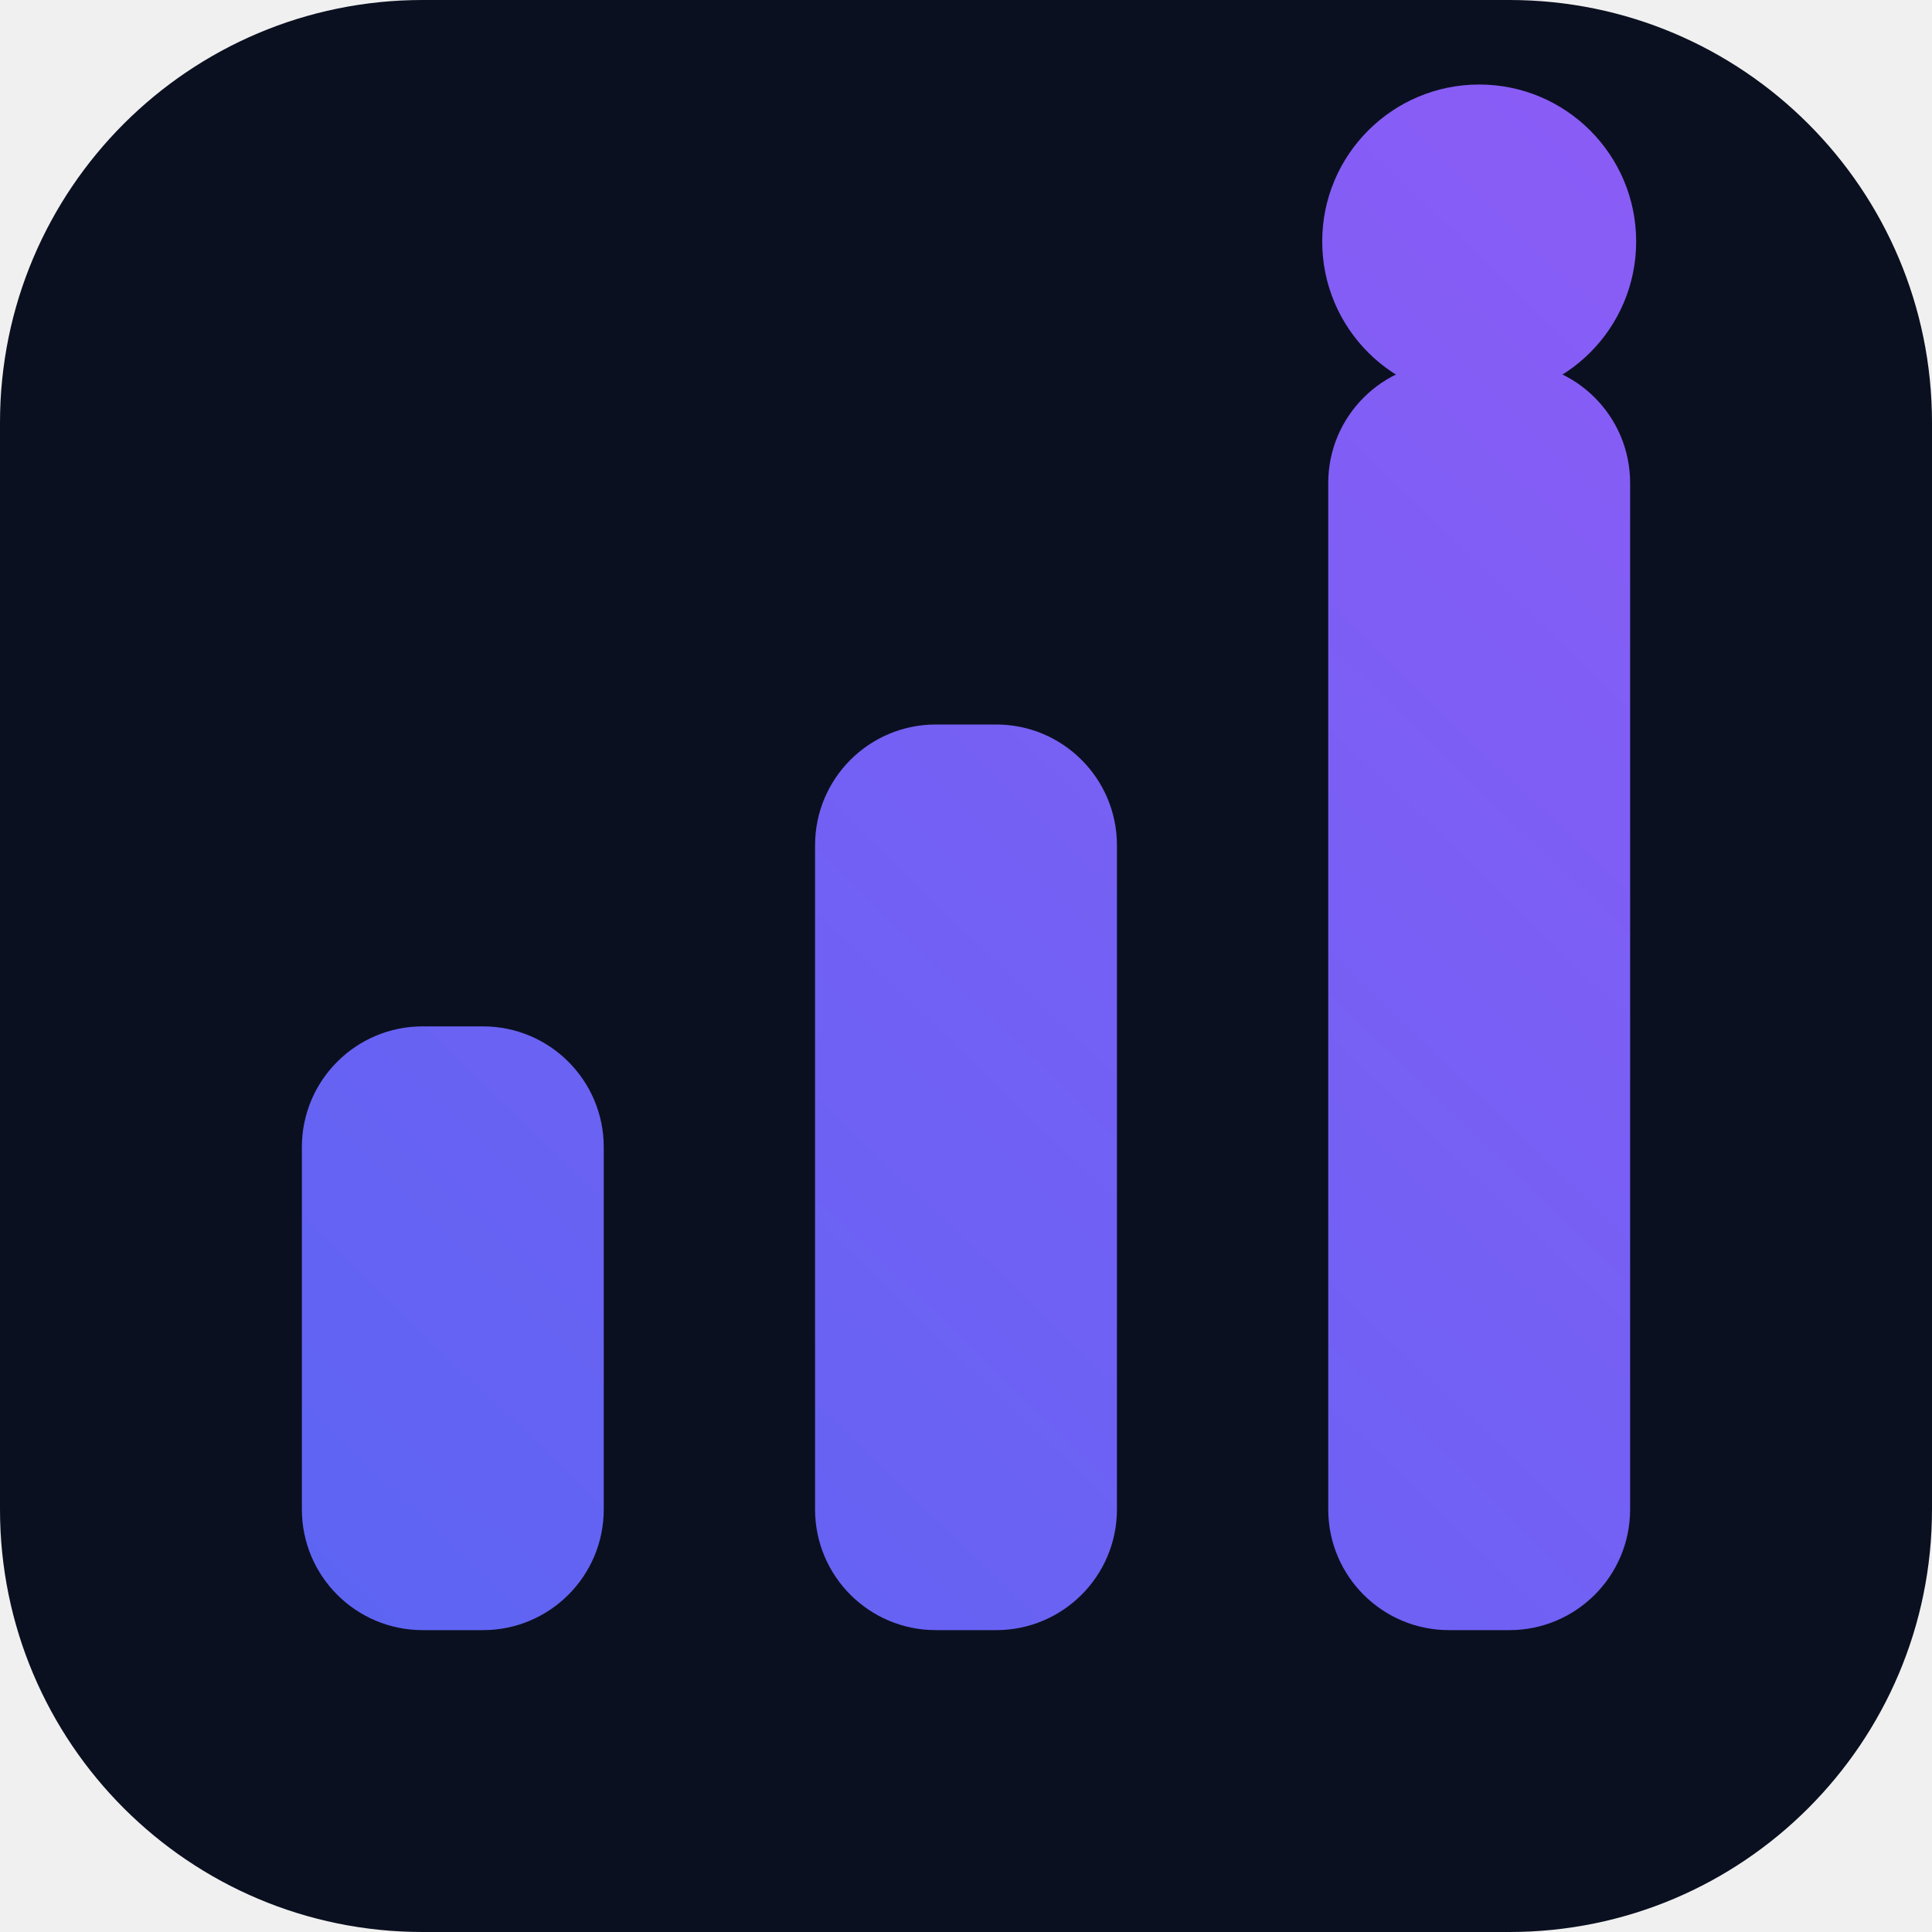
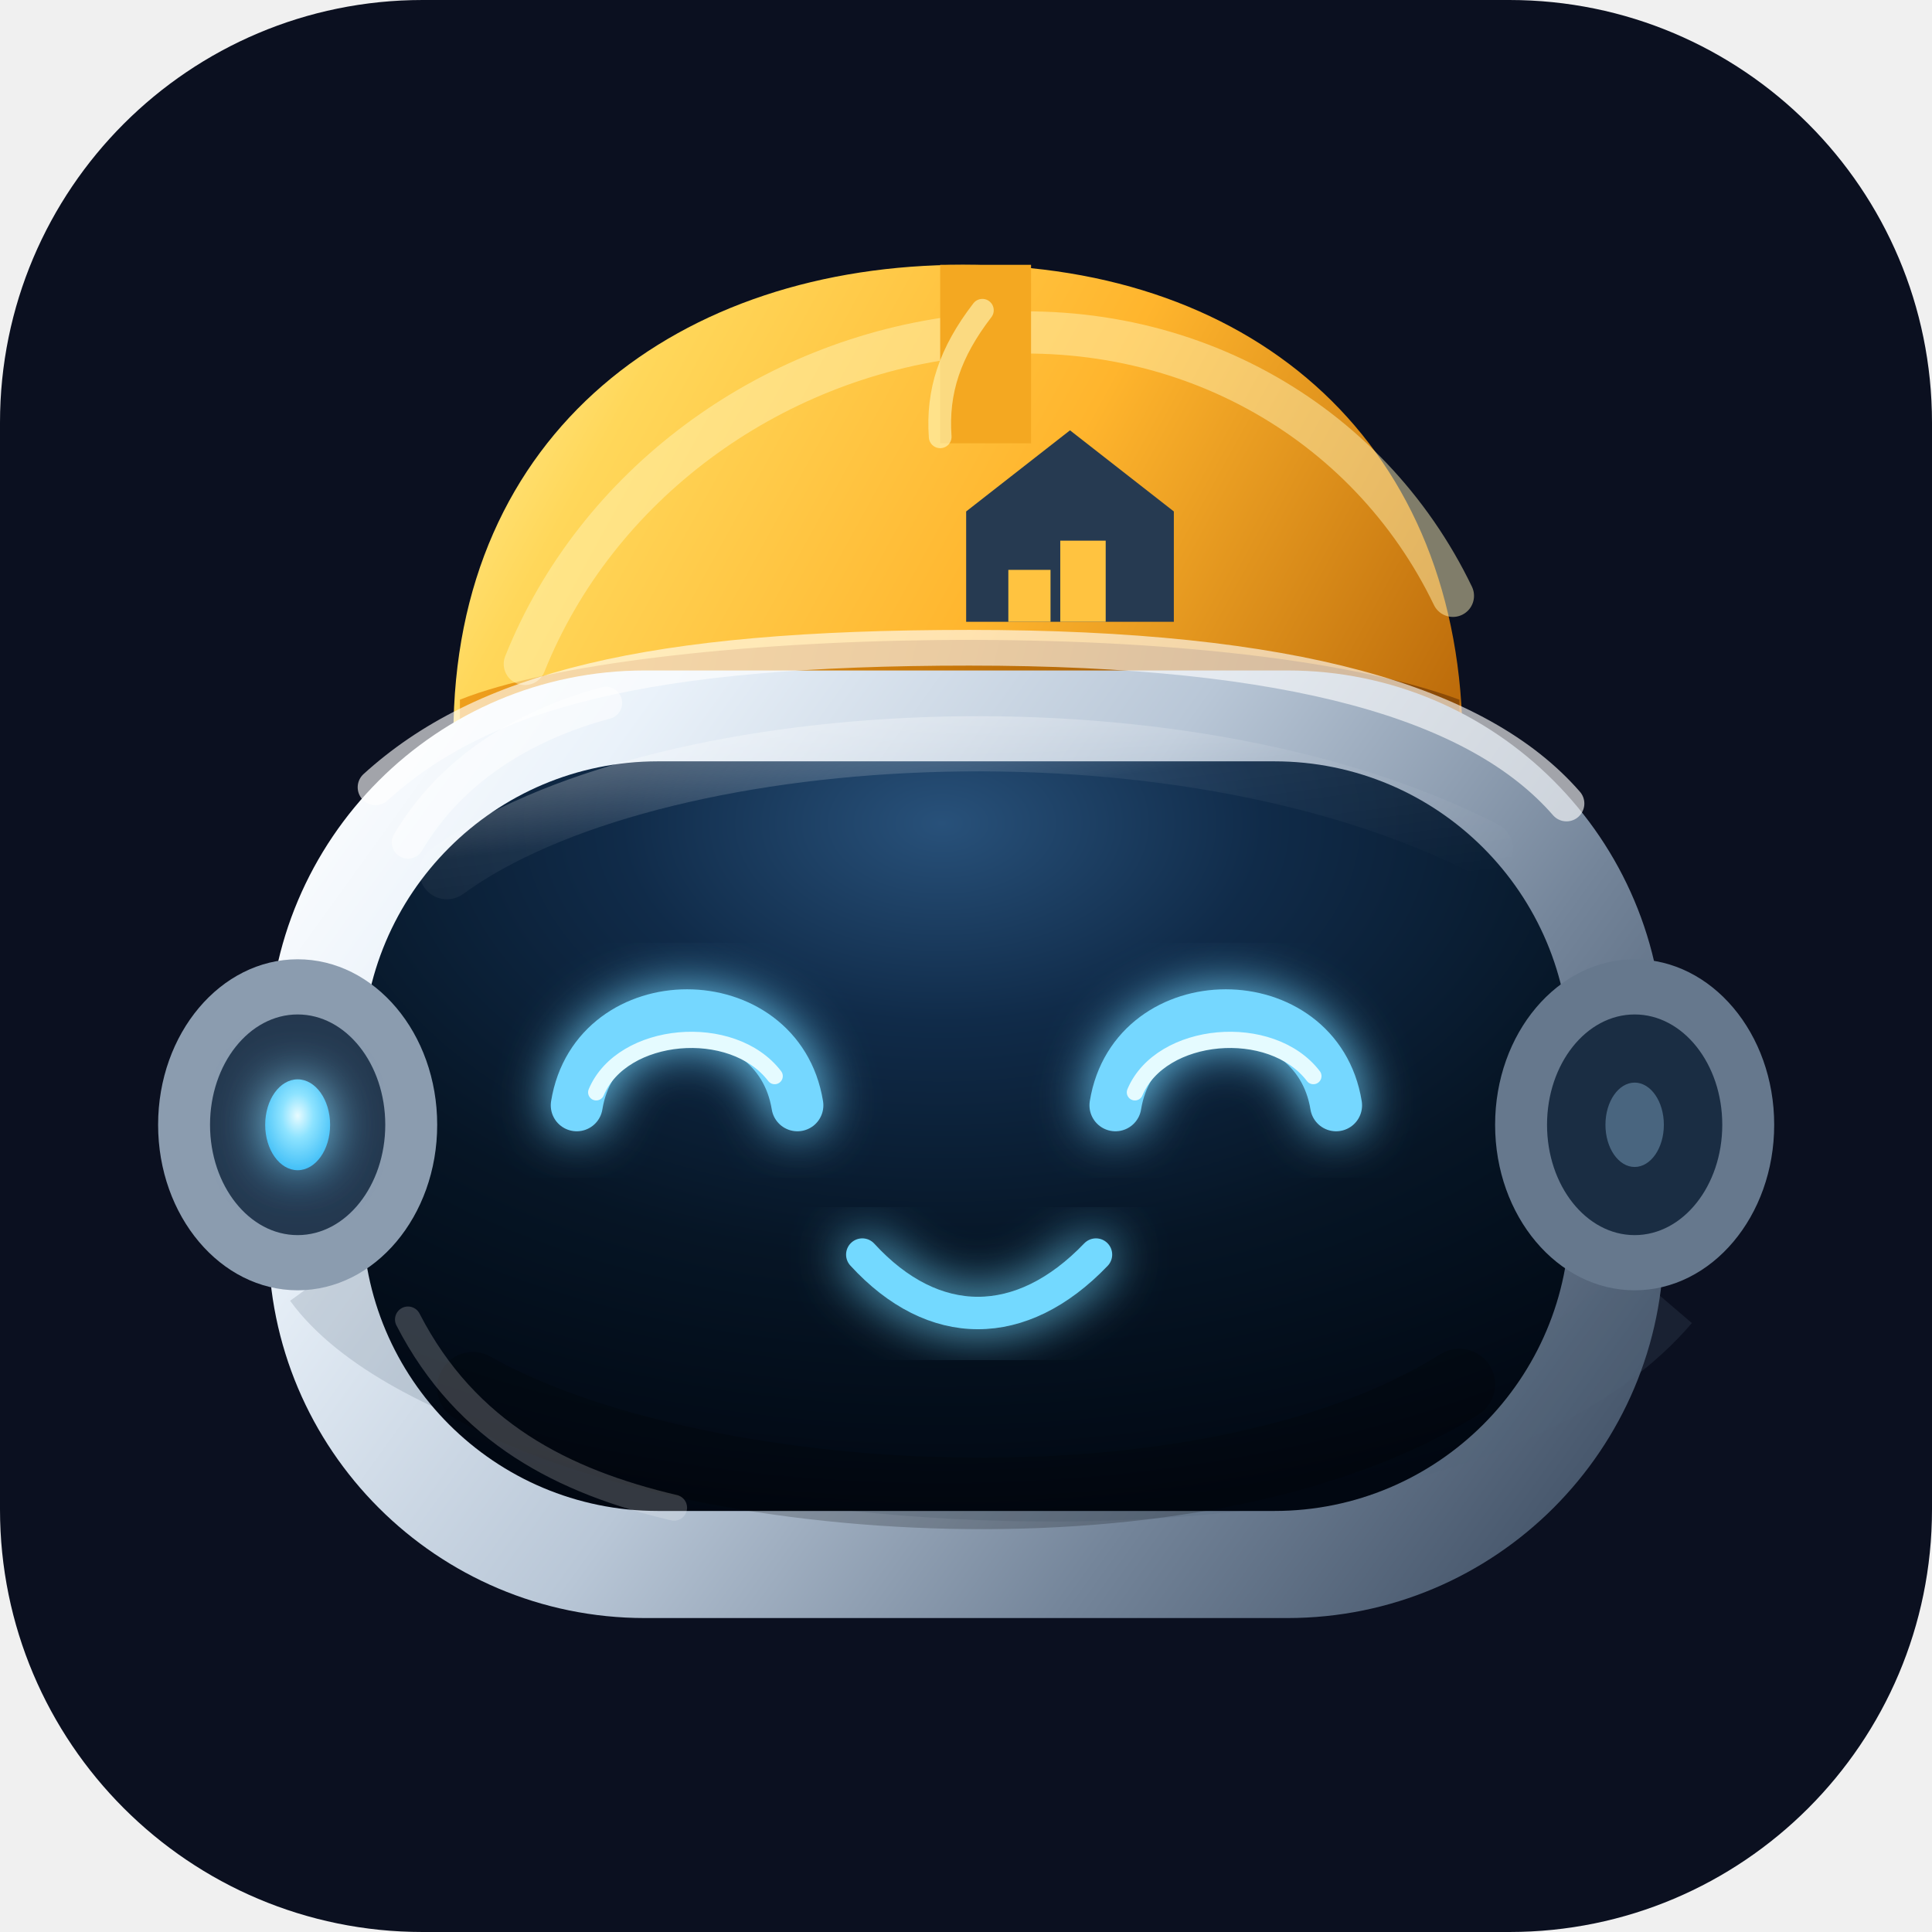
- <svg xmlns="http://www.w3.org/2000/svg" viewBox="0 0 32 32">
+ <svg xmlns="http://www.w3.org/2000/svg" viewBox="0 0 512 512" fill="none">
  <defs>
-     <linearGradient id="cb-gradient-favicon" x1="2" y1="29" x2="28" y2="2" gradientUnits="userSpaceOnUse">
-       <stop offset="0" stop-color="#5865F2" />
-       <stop offset="1" stop-color="#8B5CF6" />
+     <linearGradient id="helmet" x1="110" y1="50" x2="420" y2="220" gradientUnits="userSpaceOnUse">
+       <stop stop-color="#FFF4A5" />
+       <stop offset=".22" stop-color="#FFD75A" />
+       <stop offset=".58" stop-color="#FFB52D" />
+       <stop offset="1" stop-color="#B96809" />
+     </linearGradient>
+     <linearGradient id="helmetSide" x1="130" y1="120" x2="400" y2="190" gradientUnits="userSpaceOnUse">
+       <stop stop-color="#F2A21E" />
+       <stop offset=".55" stop-color="#C9780A" />
+       <stop offset="1" stop-color="#8C4B06" />
+     </linearGradient>
+     <linearGradient id="chrome" x1="95" y1="160" x2="470" y2="430" gradientUnits="userSpaceOnUse">
+       <stop stop-color="#FFFFFF" />
+       <stop offset=".18" stop-color="#EAF2FA" />
+       <stop offset=".48" stop-color="#B9C7D7" />
+       <stop offset=".76" stop-color="#74859A" />
+       <stop offset="1" stop-color="#46566B" />
+     </linearGradient>
+     <linearGradient id="chromeEdge" x1="100" y1="170" x2="460" y2="400" gradientUnits="userSpaceOnUse">
+       <stop stop-color="#FFFFFF" />
+       <stop offset=".4" stop-color="#C8D7E7" />
+       <stop offset="1" stop-color="#62758B" />
+     </linearGradient>
+     <radialGradient id="visor" cx="48%" cy="8%" r="95%">
+       <stop stop-color="#28517A" />
+       <stop offset=".28" stop-color="#102B49" />
+       <stop offset=".62" stop-color="#061525" />
+       <stop offset="1" stop-color="#010711" />
+     </radialGradient>
+     <linearGradient id="suit" x1="150" y1="420" x2="430" y2="650" gradientUnits="userSpaceOnUse">
+       <stop stop-color="#334D6B" />
+       <stop offset=".38" stop-color="#182C45" />
+       <stop offset="1" stop-color="#081423" />
+     </linearGradient>
+     <linearGradient id="chest" x1="205" y1="450" x2="360" y2="600" gradientUnits="userSpaceOnUse">
+       <stop stop-color="#F8FCFF" />
+       <stop offset=".42" stop-color="#C5D2DF" />
+       <stop offset="1" stop-color="#687B91" />
+     </linearGradient>
+     <radialGradient id="eye" cx="50%" cy="40%" r="70%">
+       <stop stop-color="#E7FBFF" />
+       <stop offset=".35" stop-color="#8DE3FF" />
+       <stop offset="1" stop-color="#2DB5F5" />
+     </radialGradient>
+     <filter id="deepShadow" x="-35%" y="-35%" width="170%" height="190%">
+       <feGaussianBlur in="SourceAlpha" stdDeviation="15" result="blur" />
+       <feOffset dy="25" result="off" />
+       <feColorMatrix in="off" type="matrix" values="0 0 0 0 0 0 0 0 0 0 0 0 0 0 0 0 0 0 .55 0" result="shadow" />
+       <feMerge>
+         <feMergeNode in="shadow" />
+         <feMergeNode in="SourceGraphic" />
+       </feMerge>
+     </filter>
+     <filter id="blueGlow" x="-80%" y="-80%" width="260%" height="260%">
+       <feGaussianBlur stdDeviation="8" result="b" />
+       <feMerge>
+         <feMergeNode in="b" />
+         <feMergeNode in="SourceGraphic" />
+       </feMerge>
+     </filter>
+     <filter id="softGlow" x="-80%" y="-80%" width="260%" height="260%">
+       <feGaussianBlur stdDeviation="18" />
+     </filter>
+     <linearGradient id="reflection" x1="0" y1="0" x2="1" y2="1">
+       <stop stop-color="#fff" stop-opacity=".8" />
+       <stop offset=".45" stop-color="#fff" stop-opacity=".12" />
+       <stop offset="1" stop-color="#fff" stop-opacity="0" />
    </linearGradient>
  </defs>
-   <rect width="32" height="32" rx="7" fill="#0B1020" />
-   <rect x="5" y="17" width="5" height="10" rx="2" fill="url(#cb-gradient-favicon)" />
-   <rect x="13.5" y="12" width="5" height="15" rx="2" fill="url(#cb-gradient-favicon)" />
-   <rect x="22" y="6" width="5" height="21" rx="2" fill="url(#cb-gradient-favicon)" />
-   <circle cx="24.5" cy="4" r="2.6" fill="url(#cb-gradient-favicon)" />
+   <rect width="512" height="512" rx="112" fill="#0B1020" />
+   <g transform="translate(11.8 33.2) scale(0.86)">
+     <path d="M126 188c0-94 70-145 157-145 91 0 154 56 154 148v30H126v-33Z" fill="url(#helmet)" />
+     <path d="M128 177c55-22 235-27 308 0v45c-51 25-251 25-308 0v-45Z" fill="url(#helmetSide)" />
+     <path d="M148 166c22-55 75-94 135-101 67-8 125 26 151 80" stroke="#FFF5BA" stroke-width="13" stroke-linecap="round" opacity=".48" />
+     <path d="M276 43h28v55h-28z" rx="13" fill="#F4A821" />
+     <path d="M289 57c-10 13-14 25-13 39" stroke="#FFF5B4" stroke-width="7" stroke-linecap="round" opacity=".65" />
+     <path d="M284 119 316 94l32 25v34h-64v-34Z" fill="#263A51" />
+     <path d="M297 137h13v16h-13zM313 128h14v25h-14z" fill="#FFC340" />
+     <rect x="69" y="168" width="430" height="292" rx="116" fill="url(#chrome)" />
+     <path d="M102 204c33-30 84-43 183-43 100 0 157 17 184 48" stroke="#fff" stroke-width="11" opacity=".62" stroke-linecap="round" />
+     <path d="M87 354c48 66 333 96 410 6" stroke="#516378" stroke-width="28" opacity=".2" />
+     <rect x="98" y="196" width="372" height="231" rx="91" fill="url(#visor)" />
+     <path d="M124 230c63-46 224-56 320-7" stroke="url(#reflection)" stroke-width="17" stroke-linecap="round" opacity=".5" />
+     <path d="M132 389c67 38 224 49 304-1" stroke="#000" stroke-width="22" opacity=".2" stroke-linecap="round" />
+     <path d="M164 302c6-37 62-37 68 0" stroke="#75D7FF" stroke-width="16" stroke-linecap="round" filter="url(#blueGlow)" />
+     <path d="M330 302c6-37 62-37 68 0" stroke="#75D7FF" stroke-width="16" stroke-linecap="round" filter="url(#blueGlow)" />
+     <path d="M170 298c8-19 42-22 55-5" stroke="#E5FBFF" stroke-width="5" stroke-linecap="round" />
+     <path d="M336 298c8-19 42-22 55-5" stroke="#E5FBFF" stroke-width="5" stroke-linecap="round" />
+     <path d="M252 348c22 24 49 24 72 0" stroke="#73D9FF" stroke-width="10" stroke-linecap="round" filter="url(#blueGlow)" />
+     <ellipse cx="78" cy="308" rx="43" ry="51" fill="#8B9CAF" />
+     <ellipse cx="78" cy="308" rx="27" ry="34" fill="#24384F" />
+     <ellipse cx="78" cy="308" rx="10" ry="14" fill="url(#eye)" filter="url(#blueGlow)" />
+     <ellipse cx="490" cy="308" rx="43" ry="51" fill="#66788D" />
+     <ellipse cx="490" cy="308" rx="27" ry="34" fill="#1A2D43" />
+     <ellipse cx="490" cy="308" rx="9" ry="13" fill="#49657F" />
+     <path d="M112 221c13-22 35-36 61-43" stroke="#fff" stroke-width="10" stroke-linecap="round" opacity=".5" />
+     <path d="M112 368c18 35 48 50 82 58" stroke="#fff" stroke-width="8" stroke-linecap="round" opacity=".2" />
+   </g>
</svg>
